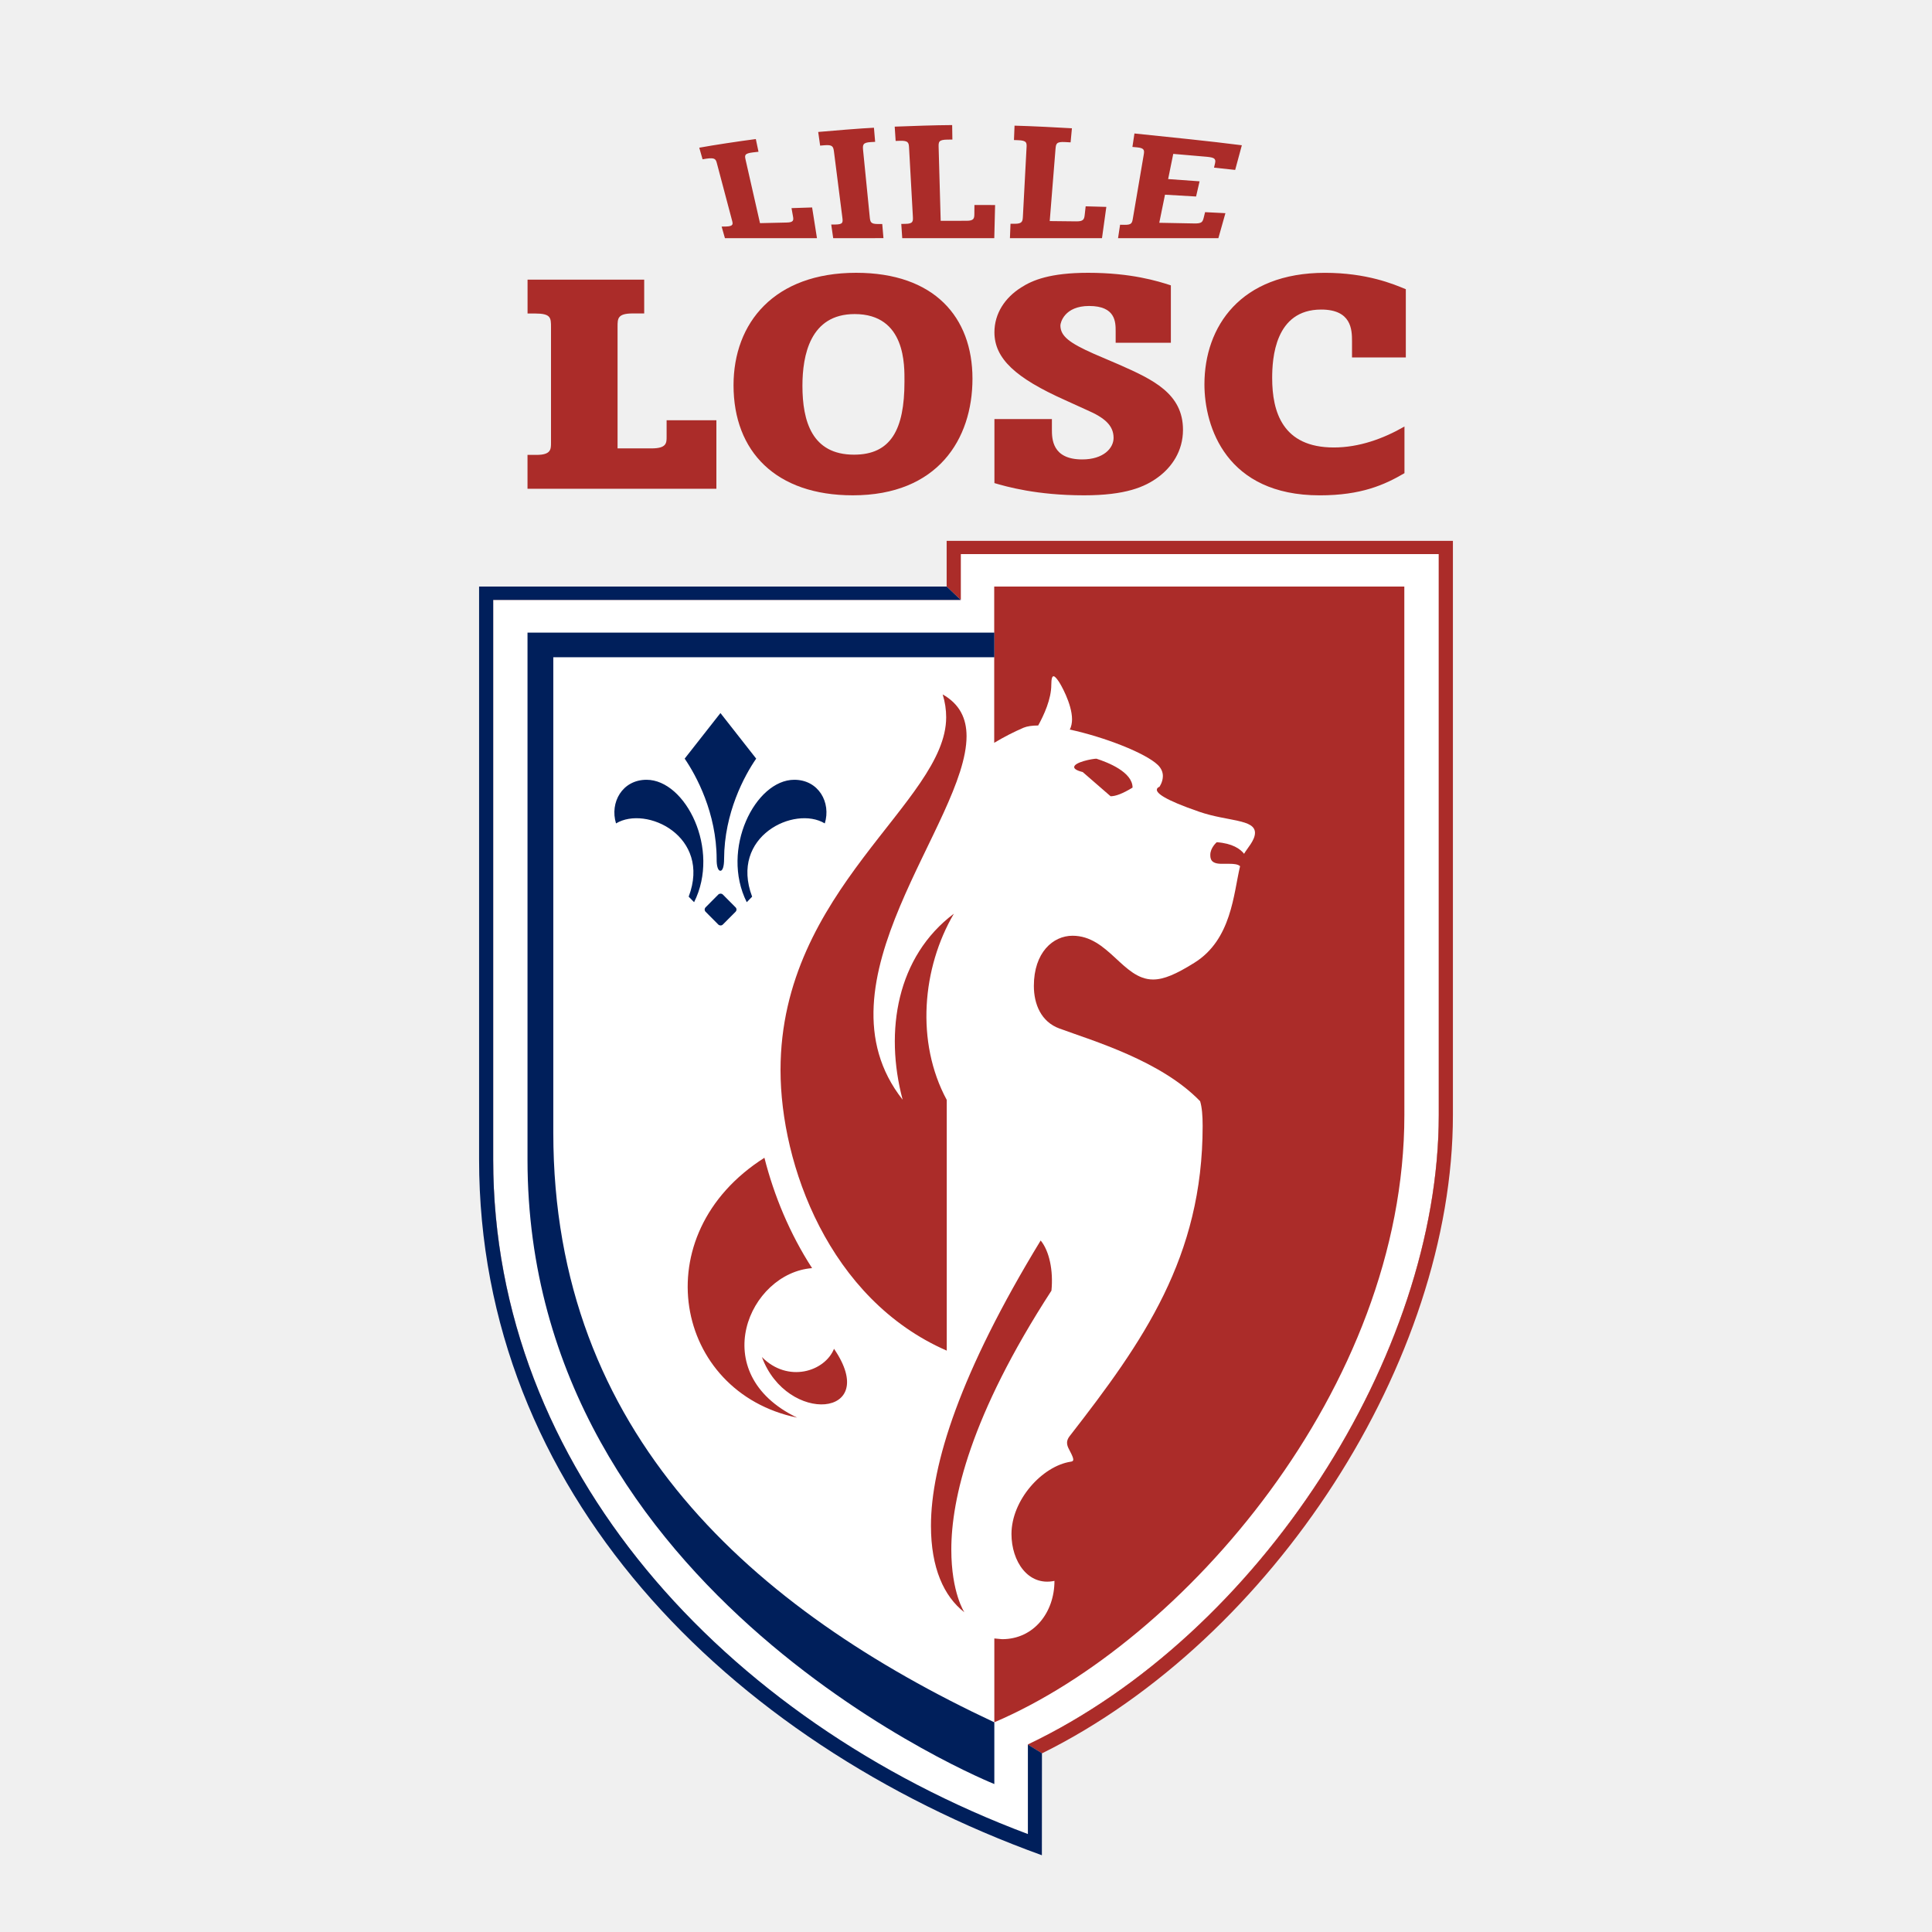
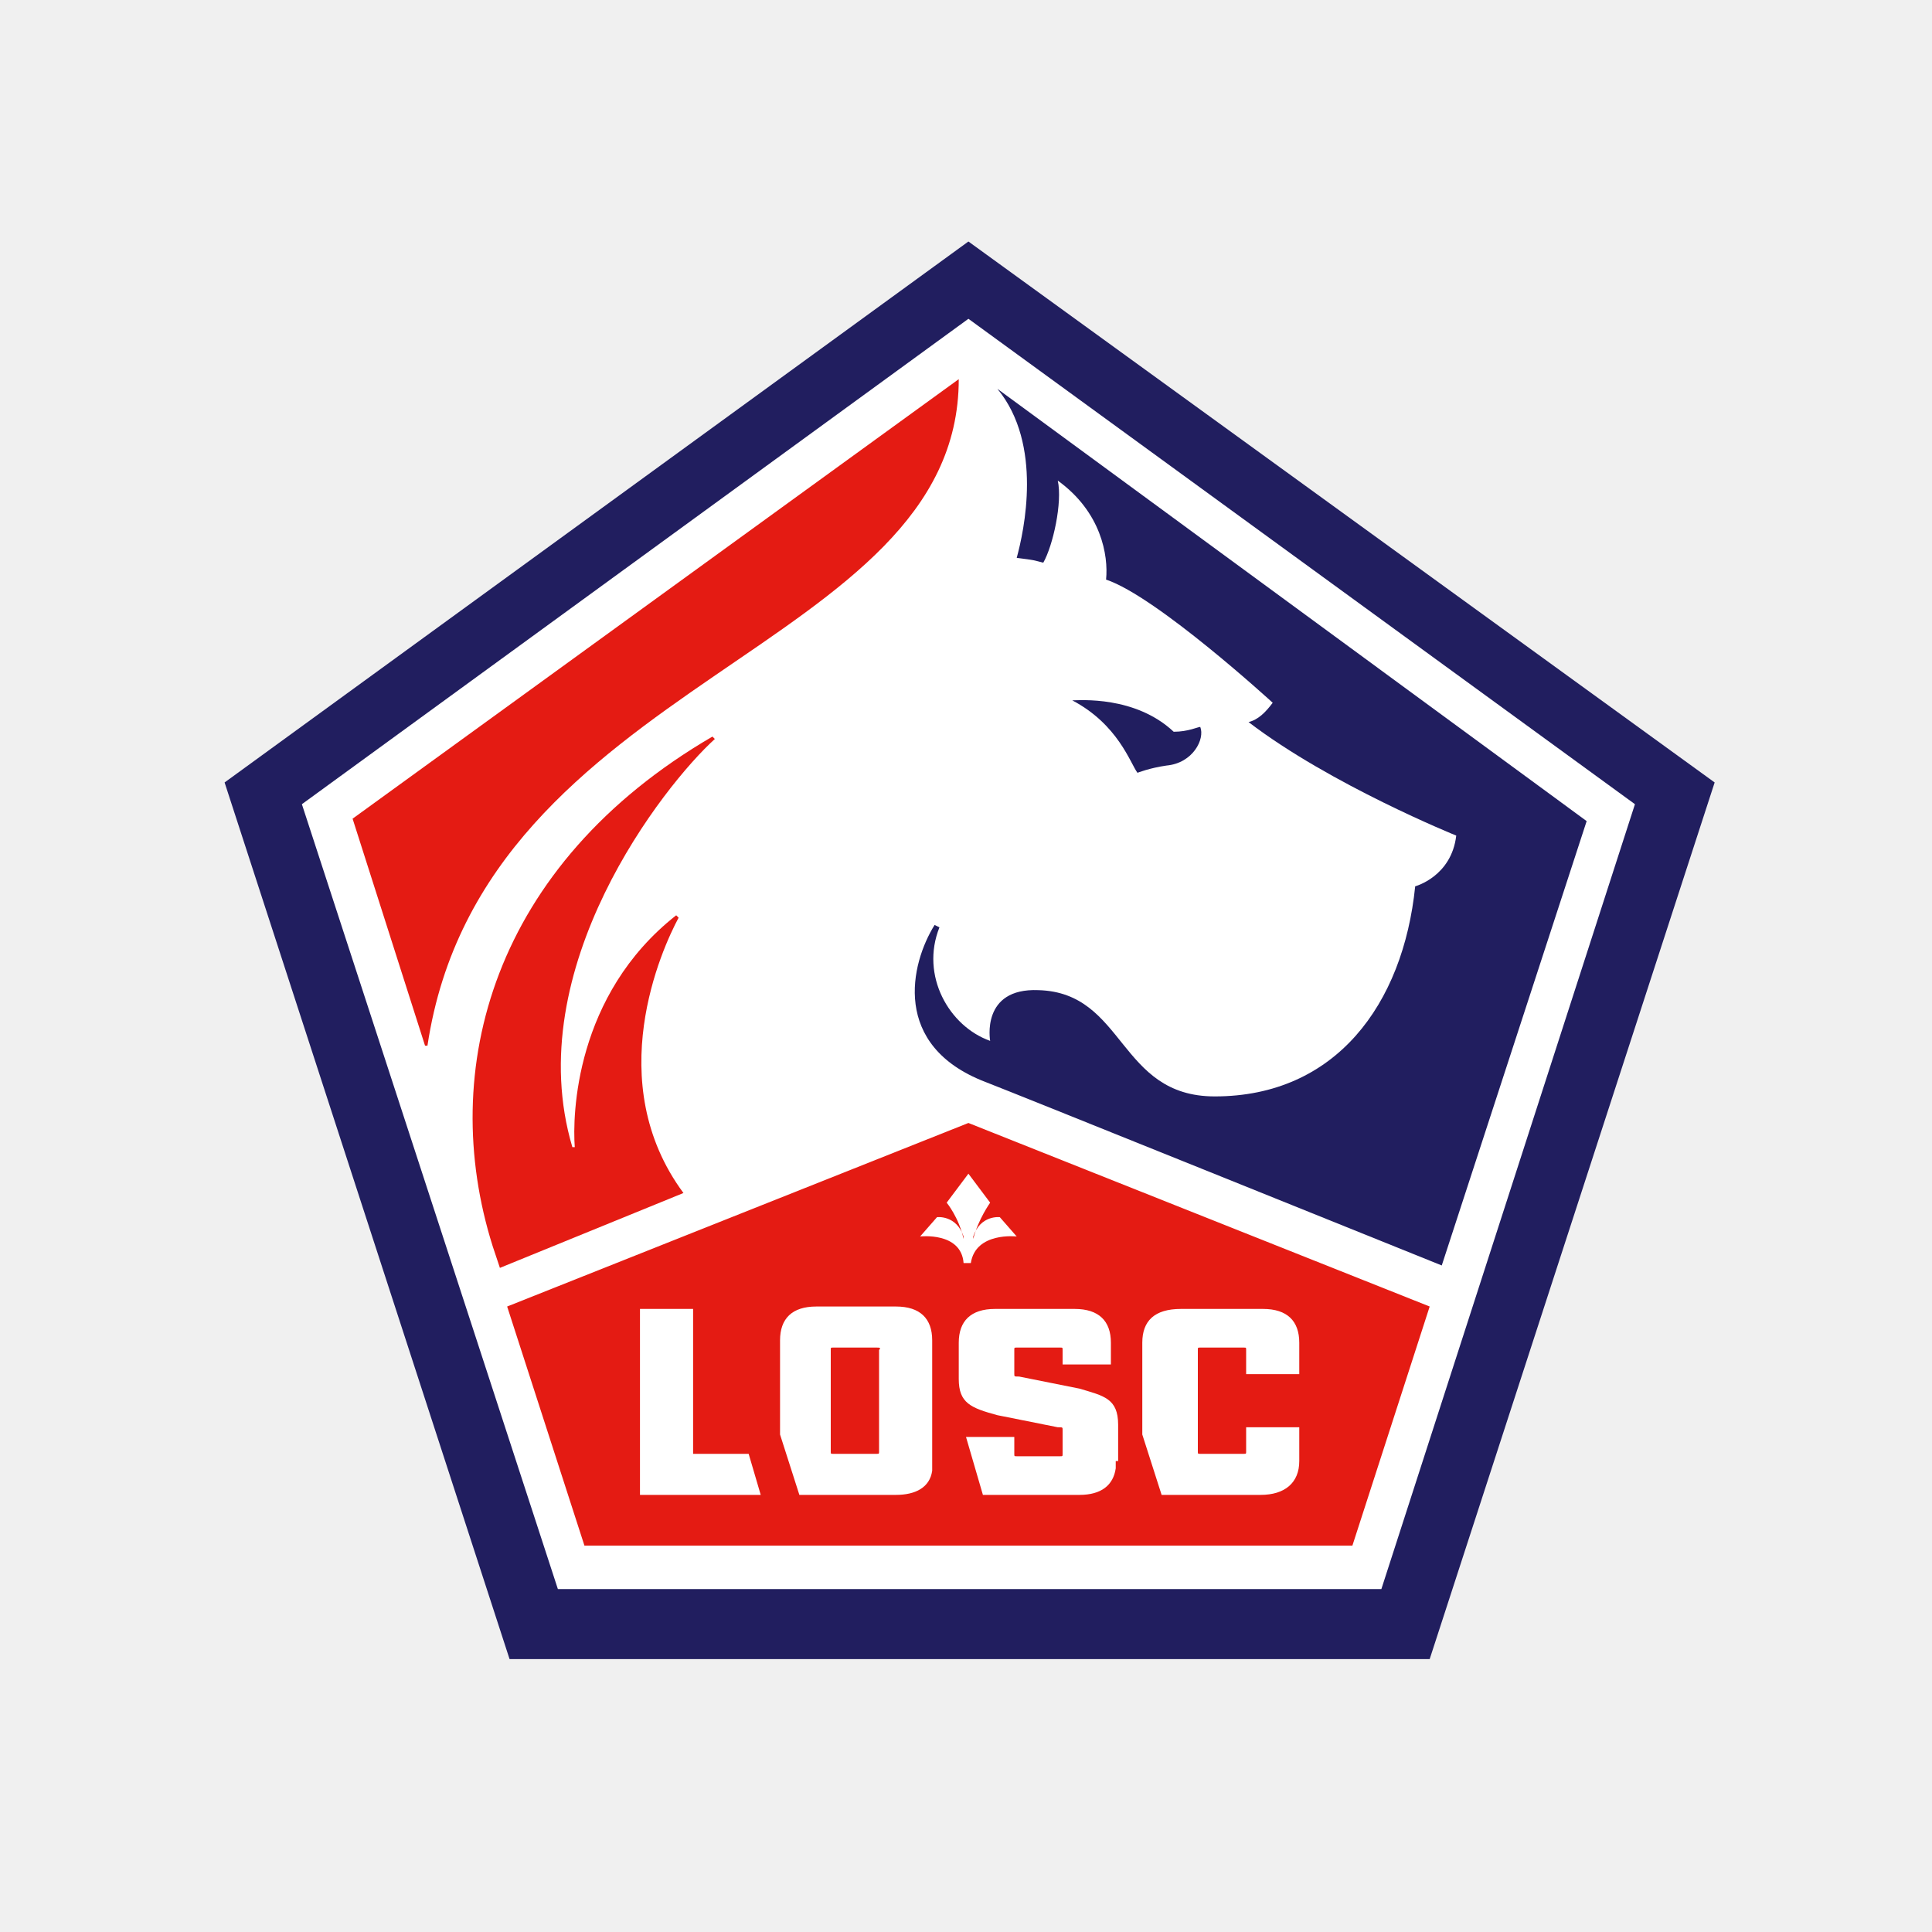
- <svg xmlns="http://www.w3.org/2000/svg" version="1.1" id="Calque_1" x="0px" y="0px" width="80px" height="80px" viewBox="0 0 80 80" enable-background="new 0 0 80 80" xml:space="preserve">
-   <path fill="#AB2C29" d="M26.675,11.579v1.4h-0.472c-0.631,0-0.631,0.21-0.631,0.546v5.042h1.404c0.627,0,0.627-0.224,0.627-0.484  v-0.681h2.061v2.837h-7.821v-1.403h0.371c0.602,0,0.602-0.231,0.602-0.505v-4.768c0-0.41,0-0.582-0.673-0.582h-0.298v-1.402H26.675z   M35.451,11.296c3.231,0,4.817,1.833,4.817,4.384c0,2.512-1.445,4.83-4.955,4.83c-3.179,0-4.939-1.807-4.939-4.559  C30.375,13.362,32.064,11.296,35.451,11.296 M35.363,18.827c1.52,0,2.089-1.029,2.089-3.022c0-0.644,0.069-2.8-2.062-2.8  c-1.846,0-2.163,1.708-2.163,2.974C33.229,17.437,33.617,18.827,35.363,18.827" />
-   <path fill="#AB2C29" d="M48.479,14.193h-2.282V13.72c0-0.381,0-1.05-1.1-1.05c-1.021,0-1.188,0.692-1.188,0.805  c0,0.446,0.381,0.73,1.39,1.177l1.041,0.446c1.405,0.62,2.645,1.2,2.645,2.699c0,0.891-0.472,1.549-1.024,1.958  c-0.551,0.411-1.36,0.755-3.073,0.755c-1.961,0-3.206-0.359-3.711-0.506v-2.651h2.38v0.421c0,0.383,0,1.25,1.254,1.25  c0.89,0,1.3-0.472,1.3-0.891c0-0.522-0.384-0.843-1.103-1.153l-0.901-0.41c-2.053-0.917-2.93-1.721-2.93-2.812  c0-0.778,0.438-1.436,1.11-1.856c0.461-0.299,1.195-0.606,2.769-0.606c1.788,0,2.892,0.346,3.427,0.52v2.377H48.479z M58.205,14.802  h-2.221V14.12c0-0.472-0.026-1.302-1.276-1.302c-1.922,0-2.03,2.031-2.03,2.837c0,1.4,0.432,2.874,2.551,2.874  c1.042,0,2.045-0.36,2.927-0.868v1.932c-0.825,0.483-1.789,0.918-3.509,0.918c-3.868,0-4.774-2.835-4.774-4.597  c0-2.388,1.491-4.617,4.99-4.617c1.736,0,2.848,0.47,3.349,0.679v2.826H58.205z M33.829,9.863h-3.811l-0.137-0.481l0.174-0.002  c0.323-0.009,0.297-0.103,0.256-0.256l-0.622-2.347c-0.046-0.177-0.069-0.26-0.433-0.208l-0.164,0.027l-0.137-0.48  c0.591-0.109,1.67-0.271,2.342-0.358l0.111,0.526l-0.234,0.027c-0.36,0.043-0.342,0.125-0.298,0.316l0.594,2.613l1.098-0.025  c0.293-0.005,0.299-0.09,0.267-0.261l-0.06-0.336l0.853-0.028L33.829,9.863z M34.501,9.863L34.42,9.298l0.161-0.001  c0.336-0.005,0.326-0.082,0.296-0.313l-0.344-2.703c-0.028-0.218-0.063-0.295-0.4-0.266l-0.173,0.015L33.88,5.464  c0.506-0.046,1.848-0.156,2.308-0.175l0.05,0.585l-0.175,0.009c-0.354,0.019-0.345,0.119-0.321,0.368l0.27,2.713  c0.022,0.235,0.037,0.315,0.359,0.312l0.161-0.001l0.05,0.586L34.501,9.863L34.501,9.863z M41.171,9.863H37.36l-0.04-0.591  l0.174-0.003c0.323-0.002,0.315-0.115,0.306-0.303l-0.157-2.833c-0.011-0.215-0.018-0.317-0.389-0.303l-0.167,0.006l-0.039-0.592  c0.762-0.028,1.613-0.061,2.379-0.065l0.009,0.6l-0.213,0.002c-0.364,0.005-0.362,0.1-0.356,0.324l0.085,3.039l1.076-0.002  c0.293,0,0.317-0.094,0.318-0.283l0.003-0.371l0.856,0.002L41.171,9.863z M45.631,9.863h-3.812l0.024-0.598l0.176,0.001  c0.322,0.001,0.325-0.112,0.337-0.3l0.15-2.835c0.013-0.215,0.019-0.316-0.354-0.326l-0.166-0.006l0.024-0.596  c0.643,0.015,1.886,0.078,2.376,0.109l-0.055,0.583l-0.234-0.013c-0.364-0.02-0.371,0.075-0.391,0.292l-0.239,2.98l1.101,0.012  c0.293,0.004,0.326-0.085,0.347-0.266l0.04-0.357l0.856,0.024L45.631,9.863L45.631,9.863z M51.146,7.036L50.27,6.942l0.043-0.184  c0.048-0.205-0.064-0.236-0.33-0.265l-1.401-0.121l-0.212,1.043l1.302,0.093l-0.145,0.629L48.24,8.062l-0.237,1.163l1.424,0.027  c0.339,0.01,0.369-0.058,0.416-0.237l0.057-0.23l0.842,0.042l-0.292,1.036h-4.154l0.084-0.557l0.185,0.003  c0.3,0.005,0.313-0.076,0.347-0.278l0.448-2.627c0.028-0.173,0.037-0.273-0.274-0.302l-0.195-0.018l0.084-0.557  c1.599,0.167,3.013,0.305,4.447,0.488L51.146,7.036L51.146,7.036z M39.782,22.945v1.896H20.421V48.02  c0,12.756,9.53,23.223,22.142,27.959v-3.74c9.613-4.577,17.016-16.146,17.016-26.071V22.945H39.782z" />
-   <path fill="#FFFFFF" d="M39.782,22.945v1.896H20.421V48.02c0,12.756,9.53,23.223,22.142,27.959v-3.74  c9.613-4.579,17.016-16.146,17.016-26.071V22.945H39.782z M58.152,46.167c0,11.321-9.186,21.818-16.979,25.149v-3.471l0.323,0.03  c1.319,0,2.167-1.116,2.167-2.414c-1.094,0.231-1.78-0.812-1.78-1.94c0-1.409,1.272-2.816,2.456-2.996  c0.145-0.016,0.137-0.107-0.028-0.424c-0.106-0.2-0.219-0.386-0.008-0.648c3.031-3.899,5.496-7.39,5.496-12.833  c0-0.424-0.029-0.772-0.104-1.02c-1.622-1.681-4.436-2.499-5.822-3.01c-0.766-0.277-1.063-1.015-1.063-1.766  c0-1.378,0.788-2.077,1.601-2.077c1.492,0,2.085,1.812,3.334,1.812c0.448,0,0.956-0.221,1.707-0.69  c1.55-0.962,1.623-2.863,1.897-4.002c-0.089-0.083-0.26-0.099-0.45-0.099H50.58c-0.438,0-0.464-0.206-0.464-0.371  c0-0.297,0.267-0.523,0.267-0.523c0.649,0.048,0.972,0.276,1.132,0.48c0.124-0.225,0.451-0.555,0.451-0.869  c0-0.567-1.134-0.47-2.297-0.868c-1.483-0.509-1.767-0.775-1.767-0.914c0-0.06,0.05-0.105,0.106-0.121c0,0,0.144-0.198,0.144-0.448  c0-0.145-0.052-0.304-0.205-0.456c-0.511-0.496-2.218-1.16-3.651-1.469c0.063-0.107,0.095-0.281,0.095-0.419  c0-0.659-0.494-1.494-0.554-1.576c-0.043-0.06-0.143-0.212-0.213-0.212c-0.052,0-0.092,0.091-0.092,0.356  c0,0.586-0.303,1.25-0.543,1.683c-0.25,0-0.457,0.031-0.603,0.091c-0.418,0.179-0.824,0.39-1.218,0.626v-6.469H58.15L58.152,46.167  L58.152,46.167z M44.479,31.765c0-0.205,0.758-0.349,0.922-0.349c0.472,0.152,1.496,0.552,1.496,1.197  c-0.424,0.258-0.705,0.358-0.91,0.358l-1.154-1.002C44.578,31.907,44.479,31.832,44.479,31.765" />
-   <path fill="#AB2C29" d="M31.549,56.192c1.034,2.809,4.941,2.518,2.986-0.341C34.153,56.795,32.625,57.282,31.549,56.192   M33.627,52.511c-0.922-1.423-1.577-3.003-1.974-4.57c-5.024,3.19-3.728,9.71,1.354,10.76  C29.194,56.866,31.019,52.707,33.627,52.511 M39.034,28.754c0.099,0.317,0.145,0.636,0.145,0.948c0,3.509-6.859,7.118-6.859,14.607  c0,3.904,2.001,9.488,6.883,11.618V45.546c-1.296-2.399-1.017-5.475,0.295-7.712c-2.359,1.774-2.88,4.851-2.122,7.702  c-3.821-4.852,2.647-11.484,2.647-15.054C40.022,29.748,39.74,29.155,39.034,28.754 M43.092,51.366  c-3.336,5.474-4.543,9.279-4.543,11.814c0,1.743,0.534,2.921,1.383,3.581c0,0-0.54-0.808-0.54-2.597  c0-2.085,0.781-5.536,4.146-10.721C43.621,52.611,43.449,51.799,43.092,51.366" />
-   <path fill="#AB2C29" d="M43.146,72.603c9.568-4.737,17.016-16.271,17.016-26.435V22.396H39.199v1.893l0.583,0.551v-1.896h19.794  v23.223c0,9.925-7.4,21.491-17.016,26.07L43.146,72.603z" />
-   <path fill="#001F5B" d="M42.563,72.238v3.706c-12.609-4.729-22.141-15.169-22.141-27.932V24.841h19.36l-0.581-0.553H19.838v23.726  c0,13.693,10.227,24.077,23.304,28.808l0.003-4.223L42.563,72.238z M29.983,35.57c0.006-1.912,0.844-3.457,1.329-4.157l-1.48-1.887  l-1.481,1.887c0.48,0.701,1.32,2.248,1.324,4.16c-0.005,0.274,0.051,0.484,0.156,0.484C29.918,36.058,29.983,35.89,29.983,35.57" />
-   <path fill="#001F5B" d="M30.457,37.57c0.053,0.051,0.053,0.131,0,0.185l-0.527,0.529c-0.05,0.05-0.133,0.05-0.186,0l-0.526-0.529  c-0.052-0.053-0.052-0.133,0-0.185l0.526-0.53c0.053-0.049,0.136-0.049,0.186,0L30.457,37.57z M28.741,37.358l-0.224-0.229  c0.944-2.501-1.758-3.789-3.009-3.033c-0.265-0.866,0.259-1.807,1.264-1.807C28.39,32.29,29.837,35.173,28.741,37.358   M30.921,37.358l0.223-0.229c-0.944-2.501,1.759-3.789,3.009-3.033c0.266-0.866-0.256-1.807-1.263-1.807  C31.271,32.29,29.826,35.173,30.921,37.358 M22.911,46.904V27.215h18.262v-1.02h-19.33V48.02c0,18.108,19.33,25.854,19.33,25.854  v-2.557C31.229,66.657,22.911,59.398,22.911,46.904" />
+ <svg xmlns="http://www.w3.org/2000/svg" id="Calque_2" viewBox="0 0 80 80">
+   <style>.st0{fill:#fff}.st1{fill:#211e5f}.st2{fill:#e41b13}</style>
+   <path d="M57.2 65.8H23.1L12.5 33.3l27.6-20.1 27.6 20.1-10.5 32.5z" class="st0" />
+   <path d="M40.1 10L9.3 32.4l11.8 36.3h38.1L71 32.4 40.1 10zm17.1 55.8H23.1L12.5 33.3l27.6-20.1 27.6 20.1-10.5 32.5z" class="st1" />
+   <path d="M41.3 16.1c1.9 2.3 1.1 5.9.8 7 .8.1.7.1 1.1.2.4-.7.8-2.5.6-3.4 1.8 1.3 2.1 3.1 2 4.1 2.1.7 6.9 5.1 6.9 5.1-.3.4-.6.7-1 .8 3.4 2.6 8.6 4.7 8.6 4.7-.2 1.7-1.7 2.1-1.7 2.1-.5 4.9-3.3 8.7-8.3 8.7-4 0-3.7-4.3-7.3-4.4-2.4-.1-2 2.1-2 2.1-1.7-.6-2.9-2.7-2.1-4.7l-.2-.1c-1 1.6-1.8 5 2.1 6.5.8.3 18.9 7.6 18.9 7.6l6-18.4-24.4-17.9z" class="st1" />
+   <path d="M47.1 32s.5-.2 1.2-.3c1.1-.1 1.6-1.1 1.4-1.6-.1 0-.5.2-1.1.2-1.6-1.5-3.9-1.3-4.2-1.3 1.9 1 2.4 2.6 2.7 3z" class="st1" />
+   <g>
+     <path d="M36.3 55.8h-1.8c-.1 0-.1 0-.1.1v4.2c0 .1 0 .1.1.1h1.8c.1 0 .1 0 .1-.1v-4.2c.1-.1 0-.1-.1-.1z" class="st2" />
+     <path d="M40.1 46.5L21 54.1l3.2 9.9H56l3.2-9.9-19.1-7.6zM26.5 61.9v-7.7h2.2v6H31l.5 1.7h-5zm12.1-1.4v.4c-.1.7-.7 1-1.5 1h-4l-.8-2.5v-3.9c0-.9.5-1.4 1.5-1.4h3.3c1 0 1.5.5 1.5 1.4v5zm-.5-9.3l.7-.8s.8-.1 1.1.8v.1c-.2-.9-.7-1.5-.7-1.5l.9-1.2.9 1.2s-.5.7-.7 1.5v-.1c.3-.9 1.1-.8 1.1-.8l.7.8s-1.7-.2-1.9 1.1h-.3c-.1-1.3-1.8-1.1-1.8-1.1zm8.1 9.3v.3c-.1.7-.6 1.1-1.5 1.1h-4l-.7-2.4h2v.7c0 .1 0 .1.1.1h1.8c.1 0 .1 0 .1-.1v-1c0-.1 0-.1-.2-.1l-2.5-.5c-1.1-.3-1.6-.5-1.6-1.5v-1.5c0-.9.5-1.4 1.5-1.4h3.3c1 0 1.5.5 1.5 1.4v.9h-2v-.6c0-.1 0-.1-.1-.1h-1.8c-.1 0-.1 0-.1.1v1c0 .1 0 .1.2.1l2.5.5c1 .3 1.6.4 1.6 1.5v1.5zm7.6-3.6h-2.2v-1c0-.1 0-.1-.1-.1h-1.8c-.1 0-.1 0-.1.1v4.2c0 .1 0 .1.1.1h1.8c.1 0 .1 0 .1-.1v-1h2.2v1.4c0 .9-.6 1.4-1.6 1.4h-4.1l-.8-2.5v-3.8c0-.9.5-1.4 1.6-1.4h3.4c1 0 1.5.5 1.5 1.4v1.3zM39.7 15.7L14.6 33.9l3 9.4h.1C20 28 39.7 27 39.7 15.7z" class="st2" />
+     <path d="M28.1 38l-.1-.1c-4.2 3.3-4.3 8.3-4.2 9.6h-.1c-2.2-7.4 3.8-15 5.9-16.9l-.1-.1c-9.1 5.3-11.4 13.8-9.1 21.1l.3.9 7.6-3.1c-3.4-4.6-.9-10.1-.2-11.4z" class="st2" />
+   </g>
</svg>
